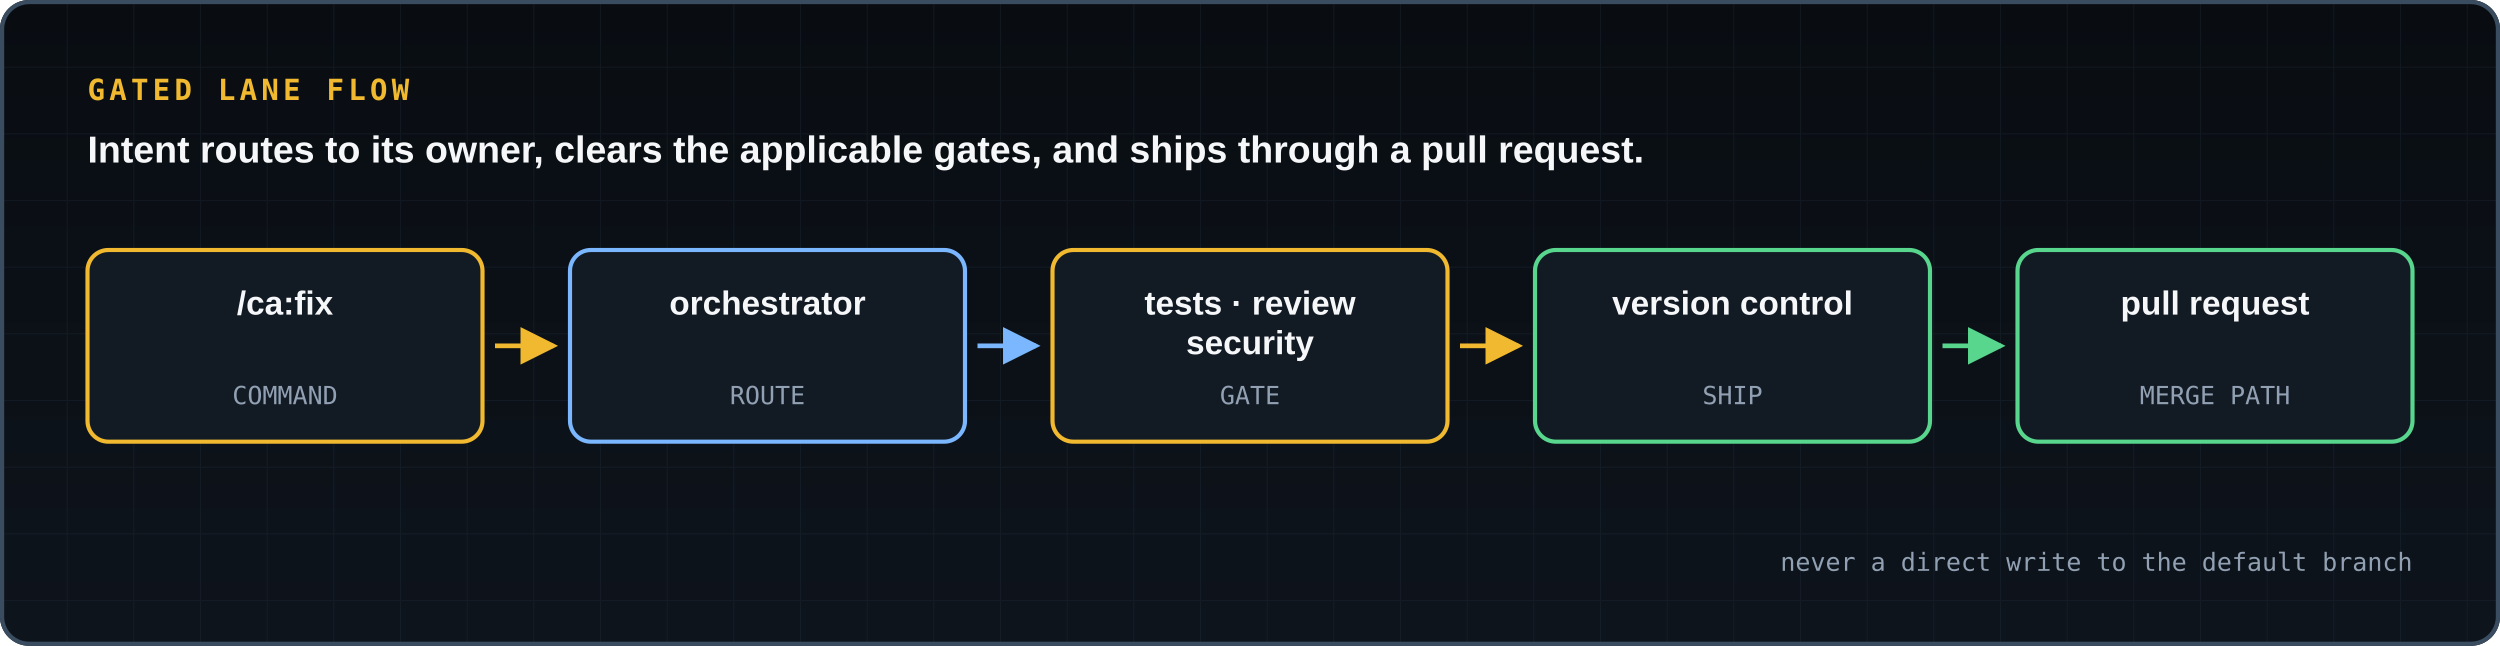
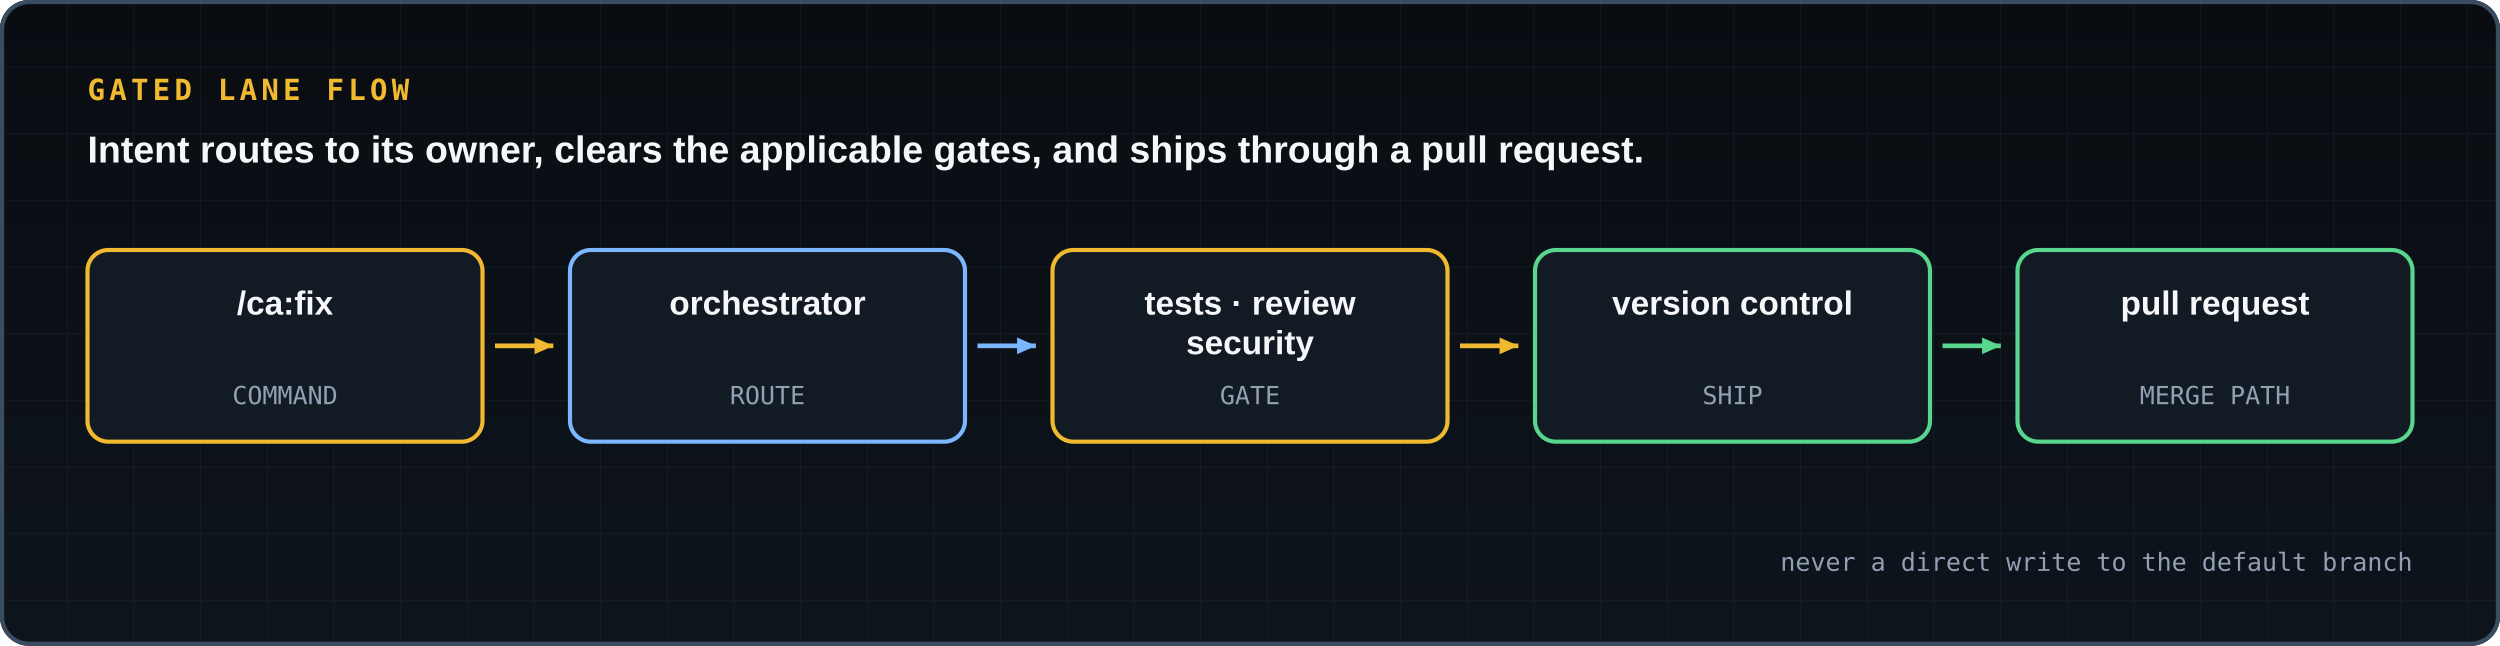
<svg xmlns="http://www.w3.org/2000/svg" viewBox="0 0 1200 310" role="img" data-diagram-system="ca-v2">
  <defs>
    <linearGradient id="canvas" x1="0" y1="0" x2="0" y2="1">
      <stop stop-color="#090d12" />
      <stop offset="1" stop-color="#0e141c" />
    </linearGradient>
    <pattern id="grid" width="32" height="32" patternUnits="userSpaceOnUse">
      <path d="M32 0H0V32" fill="none" stroke="#273647" stroke-width="1" stroke-opacity=".24" />
    </pattern>
-     <marker id="arrow" markerWidth="8" markerHeight="8" refX="7" refY="4" orient="auto" markerUnits="strokeWidth">
-       <path d="M0 0 8 4 0 8z" fill="context-stroke" />
+     <marker id="arrow" markerUnits="userSpaceOnUse" viewBox="0 0 9 8" markerWidth="9" markerHeight="8" refX="9" refY="4" orient="auto">
+       <path d="M0 0L9 4L0 8Z" fill="context-stroke" />
    </marker>
  </defs>
  <rect width="1200" height="310" rx="14" fill="url(#canvas)" />
  <rect width="1200" height="310" rx="14" fill="url(#grid)" />
  <rect x="1" y="1" width="1198" height="308" rx="13" fill="none" stroke="#3a4c60" stroke-width="2" />
  <text x="42" y="48" font-family="JetBrains Mono Variable, Consolas, Cascadia Mono, monospace" font-size="14" font-weight="750" fill="#f0b92f" text-anchor="start" letter-spacing="2" data-max-width="1134">GATED LANE FLOW</text>
  <text x="42" y="78" font-family="Manrope Variable, Segoe UI, Arial, sans-serif" font-size="18" font-weight="700" fill="#f6f7f9" text-anchor="start" data-max-width="1134">Intent routes to its owner, clears the applicable gates, and ships through a pull request.</text>
  <rect x="42" y="120" width="189.6" height="92" rx="10" fill="#121a24" stroke="#f0b92f" stroke-width="2" />
  <text x="136.8" y="151" font-family="Manrope Variable, Segoe UI, Arial, sans-serif" font-size="16" font-weight="700" fill="#f6f7f9" text-anchor="middle" data-max-width="165.6">/ca:fix</text>
  <text x="136.8" y="194" font-family="JetBrains Mono Variable, Consolas, Cascadia Mono, monospace" font-size="12" font-weight="500" fill="#91a0b2" text-anchor="middle" data-label-kind="annotation" data-max-width="165.6">COMMAND</text>
  <path d="M237.6 166 L265.6 166" fill="none" stroke="#f0b92f" stroke-width="2.25" marker-end="url(#arrow)" />
  <rect x="273.6" y="120" width="189.6" height="92" rx="10" fill="#121a24" stroke="#7ab7ff" stroke-width="2" />
  <text x="368.4" y="151" font-family="Manrope Variable, Segoe UI, Arial, sans-serif" font-size="16" font-weight="700" fill="#f6f7f9" text-anchor="middle" data-max-width="165.6">orchestrator</text>
  <text x="368.4" y="194" font-family="JetBrains Mono Variable, Consolas, Cascadia Mono, monospace" font-size="12" font-weight="500" fill="#91a0b2" text-anchor="middle" data-label-kind="annotation" data-max-width="165.6">ROUTE</text>
  <path d="M469.2 166 L497.2 166" fill="none" stroke="#7ab7ff" stroke-width="2.25" marker-end="url(#arrow)" />
  <rect x="505.2" y="120" width="189.6" height="92" rx="10" fill="#121a24" stroke="#f0b92f" stroke-width="2" />
  <text x="600" y="151" font-family="Manrope Variable, Segoe UI, Arial, sans-serif" font-size="16" font-weight="700" fill="#f6f7f9" text-anchor="middle" data-max-width="165.6">tests · review</text>
  <text x="600" y="170" font-family="Manrope Variable, Segoe UI, Arial, sans-serif" font-size="16" font-weight="700" fill="#f6f7f9" text-anchor="middle" data-max-width="165.6">security</text>
  <text x="600" y="194" font-family="JetBrains Mono Variable, Consolas, Cascadia Mono, monospace" font-size="12" font-weight="500" fill="#91a0b2" text-anchor="middle" data-label-kind="annotation" data-max-width="165.6">GATE</text>
  <path d="M700.8 166 L728.8 166" fill="none" stroke="#f0b92f" stroke-width="2.25" marker-end="url(#arrow)" />
  <rect x="736.8" y="120" width="189.6" height="92" rx="10" fill="#121a24" stroke="#58d68d" stroke-width="2" />
  <text x="831.6" y="151" font-family="Manrope Variable, Segoe UI, Arial, sans-serif" font-size="16" font-weight="700" fill="#f6f7f9" text-anchor="middle" data-max-width="165.6">version control</text>
  <text x="831.6" y="194" font-family="JetBrains Mono Variable, Consolas, Cascadia Mono, monospace" font-size="12" font-weight="500" fill="#91a0b2" text-anchor="middle" data-label-kind="annotation" data-max-width="165.6">SHIP</text>
  <path d="M932.4 166 L960.4 166" fill="none" stroke="#58d68d" stroke-width="2.25" marker-end="url(#arrow)" />
  <rect x="968.4" y="120" width="189.6" height="92" rx="10" fill="#121a24" stroke="#58d68d" stroke-width="2" />
  <text x="1063.2" y="151" font-family="Manrope Variable, Segoe UI, Arial, sans-serif" font-size="16" font-weight="700" fill="#f6f7f9" text-anchor="middle" data-max-width="165.6">pull request</text>
  <text x="1063.2" y="194" font-family="JetBrains Mono Variable, Consolas, Cascadia Mono, monospace" font-size="12" font-weight="500" fill="#91a0b2" text-anchor="middle" data-label-kind="annotation" data-max-width="165.6">MERGE PATH</text>
  <text x="1158" y="274" font-family="JetBrains Mono Variable, Consolas, Cascadia Mono, monospace" font-size="12" font-weight="500" fill="#91a0b2" text-anchor="end" data-label-kind="annotation" data-max-width="1134">never a direct write to the default branch</text>
</svg>
